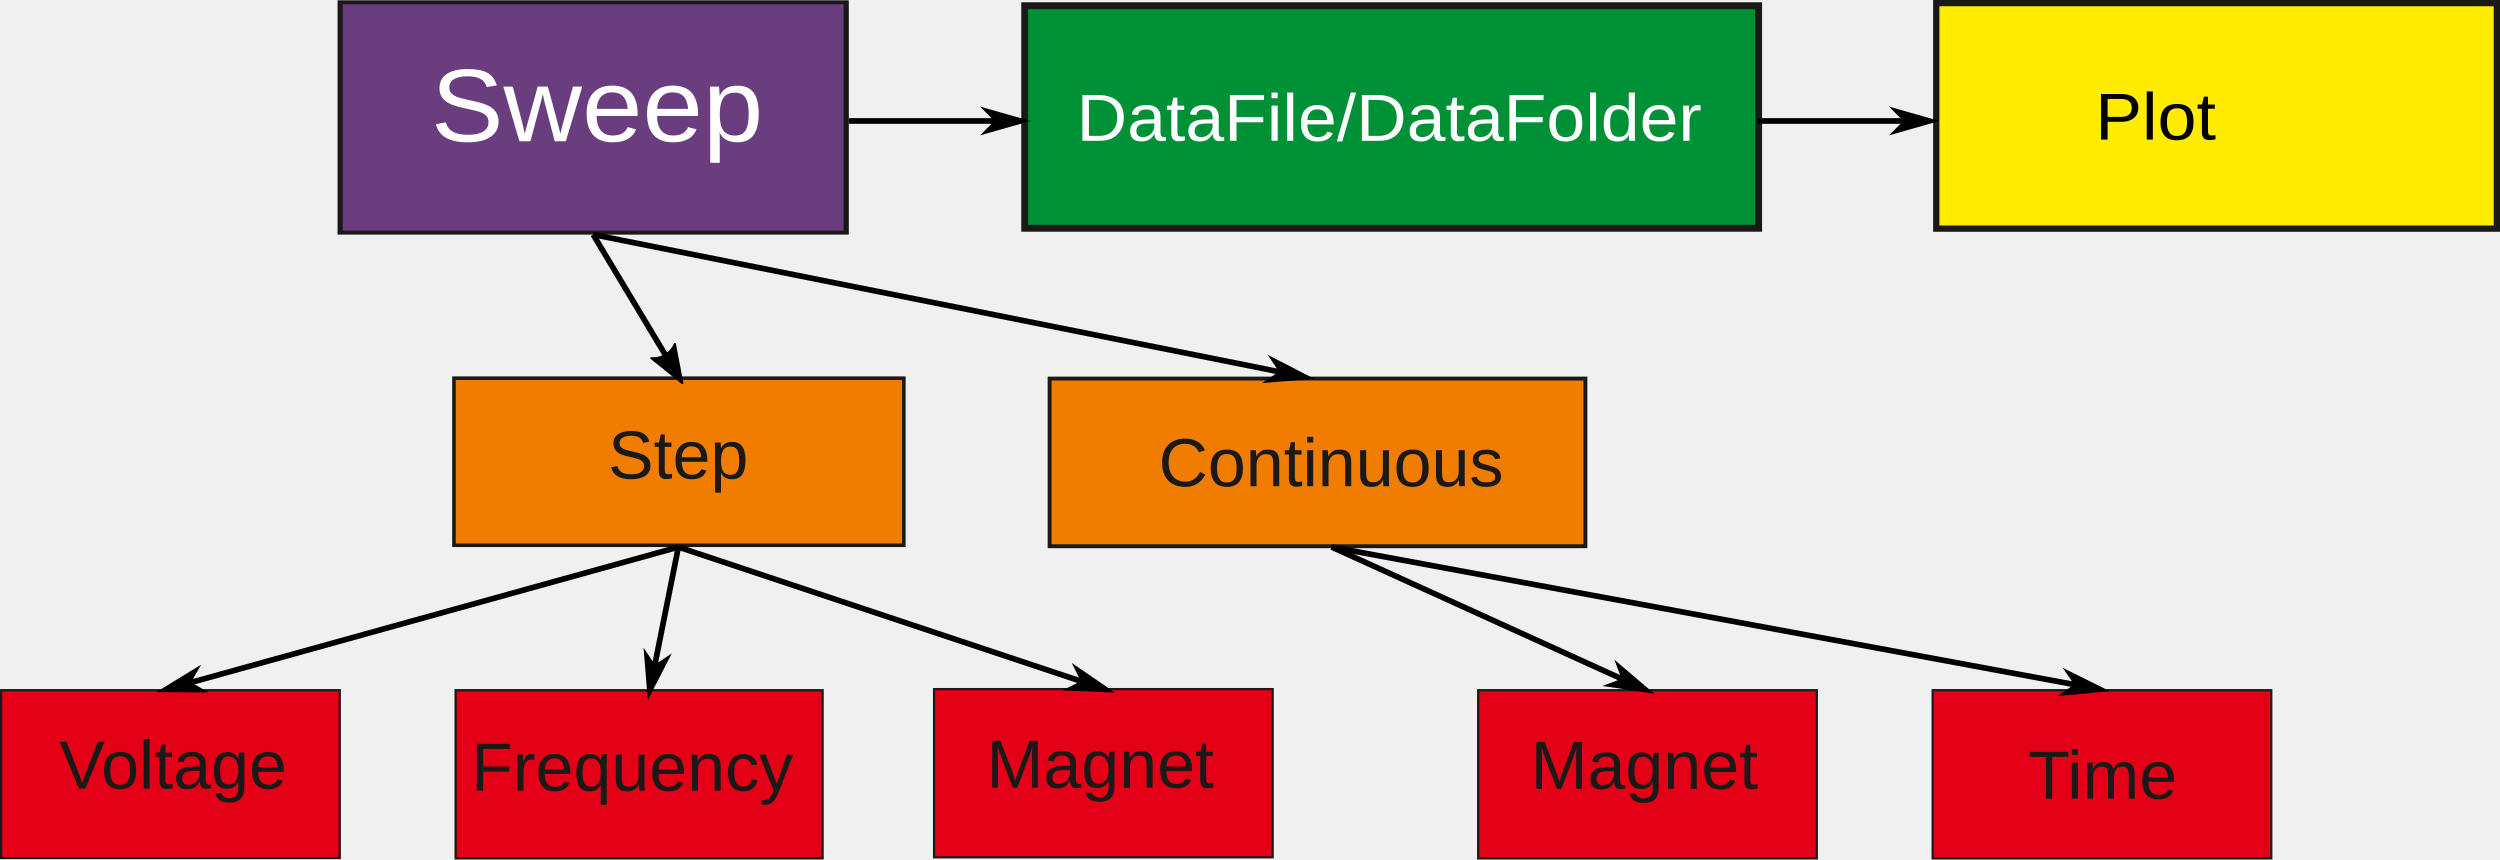
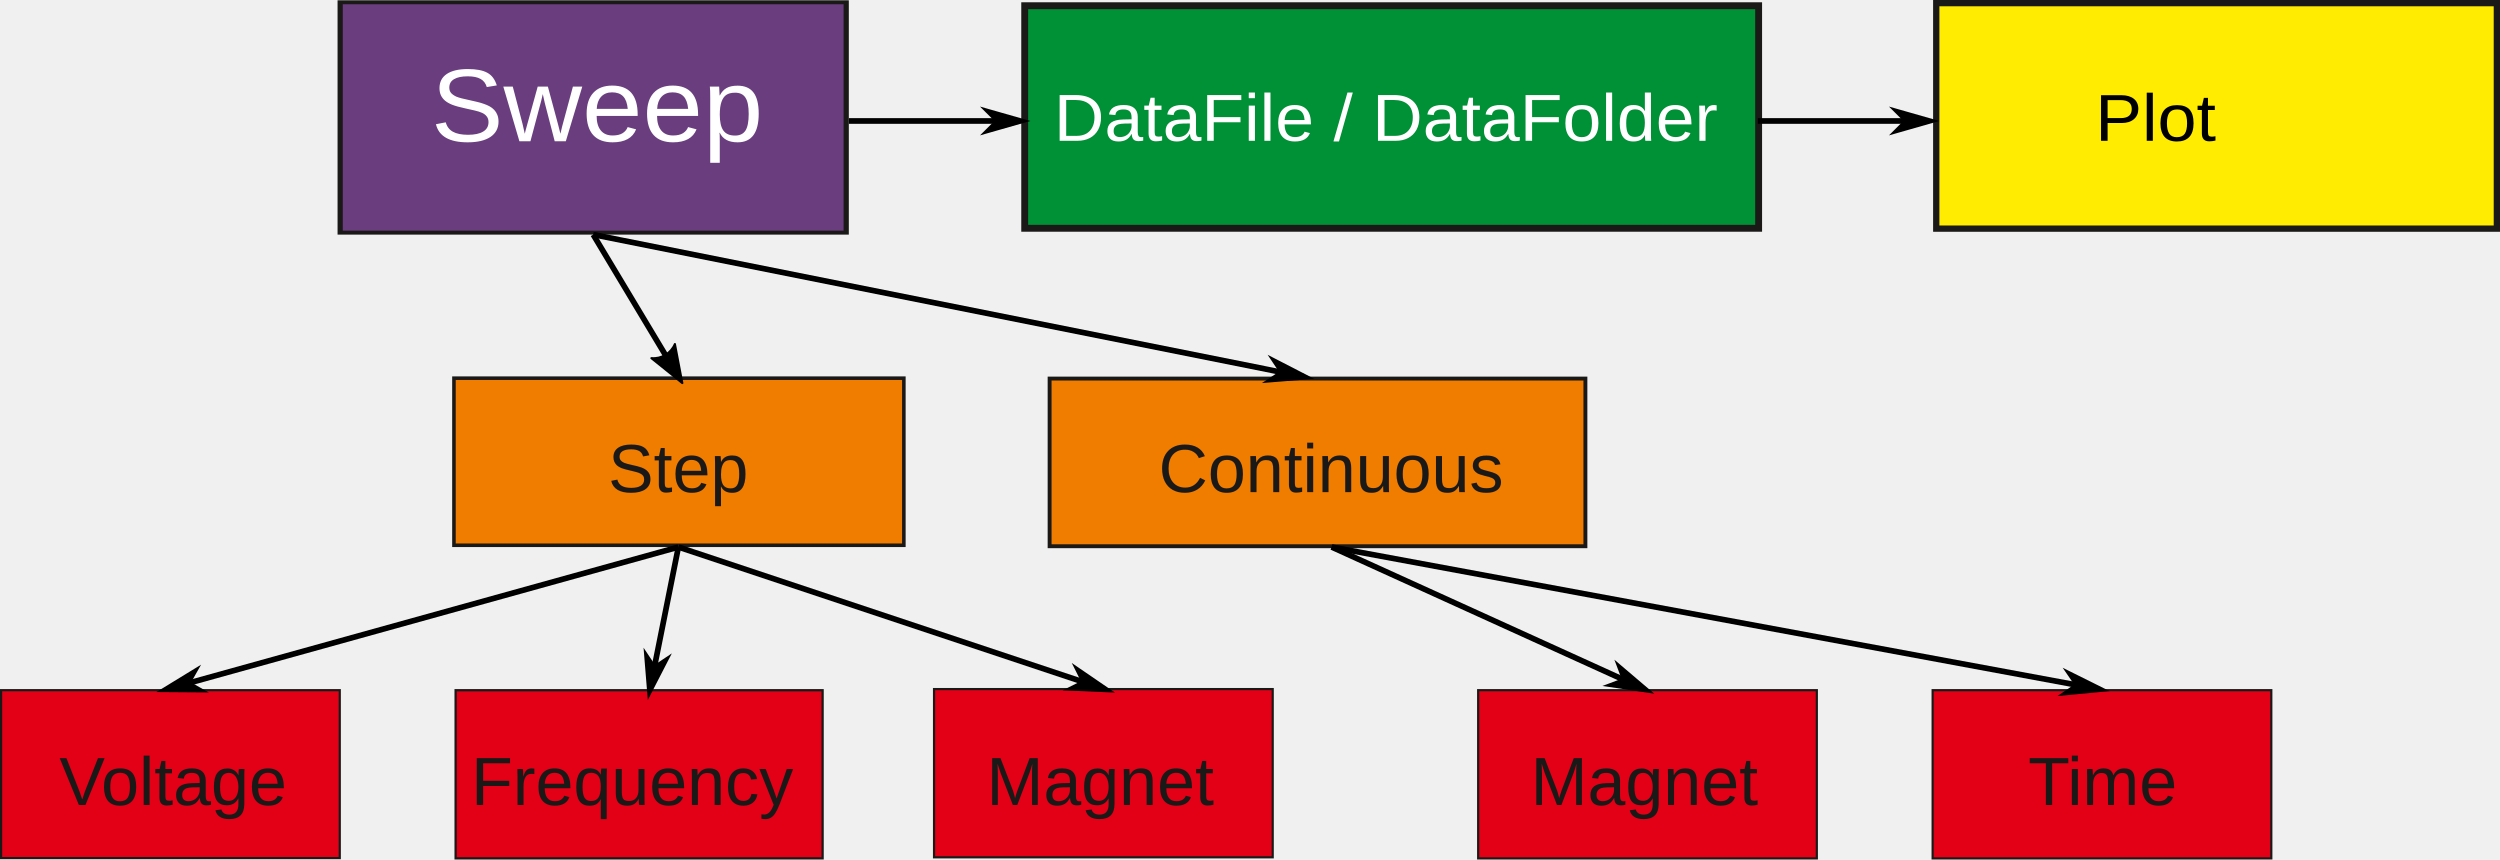
<svg xmlns="http://www.w3.org/2000/svg" viewBox="0 0 440.062 151.295" id="svg4699" height="151.295" width="440.062" version="1.1">
  <defs id="defs4703">
    <marker orient="auto" refY="0" refX="0" id="marker5120" style="overflow:visible">
      <path id="path5118" d="M 0,0 5,-5 -12.5,0 5,5 Z" style="fill:#000000;fill-opacity:1;fill-rule:evenodd;stroke:#000000;stroke-width:1pt;stroke-opacity:1" transform="matrix(-0.4,0,0,-0.4,-4,0)" />
    </marker>
    <marker orient="auto" refY="0" refX="0" id="marker5116" style="overflow:visible">
      <path id="path5114" d="M 0,0 5,-5 -12.5,0 5,5 Z" style="fill:#000000;fill-opacity:1;fill-rule:evenodd;stroke:#000000;stroke-width:1pt;stroke-opacity:1" transform="matrix(-0.4,0,0,-0.4,-4,0)" />
    </marker>
    <marker orient="auto" refY="0" refX="0" id="Tail" style="overflow:visible">
      <g id="g4826" transform="scale(-1.2)" style="fill:#000000;fill-opacity:1;stroke:#000000;stroke-opacity:1">
        <path id="path4814" d="M -3.805,-3.959 0.544,0" style="fill:#000000;fill-opacity:1;fill-rule:evenodd;stroke:#000000;stroke-width:0.8;stroke-linecap:round;stroke-opacity:1" />
        <path id="path4816" d="M -1.287,-3.959 3.062,0" style="fill:#000000;fill-opacity:1;fill-rule:evenodd;stroke:#000000;stroke-width:0.8;stroke-linecap:round;stroke-opacity:1" />
        <path id="path4818" d="M 1.305,-3.959 5.654,0" style="fill:#000000;fill-opacity:1;fill-rule:evenodd;stroke:#000000;stroke-width:0.8;stroke-linecap:round;stroke-opacity:1" />
        <path id="path4820" d="M -3.805,4.178 0.544,0.22" style="fill:#000000;fill-opacity:1;fill-rule:evenodd;stroke:#000000;stroke-width:0.8;stroke-linecap:round;stroke-opacity:1" />
        <path id="path4822" d="M -1.287,4.178 3.062,0.22" style="fill:#000000;fill-opacity:1;fill-rule:evenodd;stroke:#000000;stroke-width:0.8;stroke-linecap:round;stroke-opacity:1" />
        <path id="path4824" d="M 1.305,4.178 5.654,0.22" style="fill:#000000;fill-opacity:1;fill-rule:evenodd;stroke:#000000;stroke-width:0.8;stroke-linecap:round;stroke-opacity:1" />
      </g>
    </marker>
    <marker orient="auto" refY="0" refX="0" id="marker5104" style="overflow:visible">
      <path id="path5102" d="M 0,0 5,-5 -12.5,0 5,5 Z" style="fill:#000000;fill-opacity:1;fill-rule:evenodd;stroke:#000000;stroke-width:1pt;stroke-opacity:1" transform="matrix(-0.4,0,0,-0.4,-4,0)" />
    </marker>
    <marker orient="auto" refY="0" refX="0" id="marker5100" style="overflow:visible">
      <path id="path5098" d="M 0,0 5,-5 -12.5,0 5,5 Z" style="fill:#000000;fill-opacity:1;fill-rule:evenodd;stroke:#000000;stroke-width:1pt;stroke-opacity:1" transform="matrix(-0.4,0,0,-0.4,-4,0)" />
    </marker>
    <marker orient="auto" refY="0" refX="0" id="marker5096" style="overflow:visible">
      <path id="path5094" d="M 0,0 5,-5 -12.5,0 5,5 Z" style="fill:#000000;fill-opacity:1;fill-rule:evenodd;stroke:#000000;stroke-width:1pt;stroke-opacity:1" transform="matrix(-0.4,0,0,-0.4,-4,0)" />
    </marker>
    <marker orient="auto" refY="0" refX="0" id="marker5092" style="overflow:visible">
      <path id="path5090" d="M 0,0 5,-5 -12.5,0 5,5 Z" style="fill:#000000;fill-opacity:1;fill-rule:evenodd;stroke:#000000;stroke-width:1pt;stroke-opacity:1" transform="matrix(-0.4,0,0,-0.4,-4,0)" />
    </marker>
    <marker orient="auto" refY="0" refX="0" id="marker5088" style="overflow:visible">
      <path id="path5086" d="M 0,0 5,-5 -12.5,0 5,5 Z" style="fill:#000000;fill-opacity:1;fill-rule:evenodd;stroke:#000000;stroke-width:1pt;stroke-opacity:1" transform="matrix(-0.4,0,0,-0.4,-4,0)" />
    </marker>
    <marker orient="auto" refY="0" refX="0" id="marker5070" style="overflow:visible">
      <path id="path5068" d="M 0,0 5,-5 -12.5,0 5,5 Z" style="fill:#000000;fill-opacity:1;fill-rule:evenodd;stroke:#000000;stroke-width:1pt;stroke-opacity:1" transform="matrix(-0.4,0,0,-0.4,-4,0)" />
    </marker>
    <marker orient="auto" refY="0" refX="0" id="marker5066" style="overflow:visible">
      <path id="path5064" d="M 0,0 5,-5 -12.5,0 5,5 Z" style="fill:#000000;fill-opacity:1;fill-rule:evenodd;stroke:#000000;stroke-width:1pt;stroke-opacity:1" transform="matrix(-0.4,0,0,-0.4,-4,0)" />
    </marker>
    <marker orient="auto" refY="0" refX="0" id="marker5062" style="overflow:visible">
      <path id="path5060" style="fill:#000000;fill-opacity:1;fill-rule:evenodd;stroke:#000000;stroke-width:0.625;stroke-linejoin:round;stroke-opacity:1" d="M 8.719,4.034 -2.207,0.016 8.719,-4.002 c -1.745,2.372 -1.735,5.617 -6e-7,8.035 z" transform="scale(-0.6)" />
    </marker>
    <marker orient="auto" refY="0" refX="0" id="marker5058" style="overflow:visible">
      <path id="path5056" d="M 0,0 5,-5 -12.5,0 5,5 Z" style="fill:#000000;fill-opacity:1;fill-rule:evenodd;stroke:#000000;stroke-width:1pt;stroke-opacity:1" transform="matrix(-0.2,0,0,-0.2,-1.2,0)" />
    </marker>
    <marker orient="auto" refY="0" refX="0" id="marker5052" style="overflow:visible">
      <path id="path5050" style="fill:#000000;fill-opacity:1;fill-rule:evenodd;stroke:#000000;stroke-width:0.625;stroke-linejoin:round;stroke-opacity:1" d="M 8.719,4.034 -2.207,0.016 8.719,-4.002 c -1.745,2.372 -1.735,5.617 -6e-7,8.035 z" transform="scale(-0.6)" />
    </marker>
    <marker orient="auto" refY="0" refX="0" id="Arrow1Send" style="overflow:visible">
      <path id="path4793" d="M 0,0 5,-5 -12.5,0 5,5 Z" style="fill:#000000;fill-opacity:1;fill-rule:evenodd;stroke:#000000;stroke-width:1pt;stroke-opacity:1" transform="matrix(-0.2,0,0,-0.2,-1.2,0)" />
    </marker>
    <marker orient="auto" refY="0" refX="0" id="Arrow2Mend" style="overflow:visible">
      <path id="path4805" style="fill:#000000;fill-opacity:1;fill-rule:evenodd;stroke:#000000;stroke-width:0.625;stroke-linejoin:round;stroke-opacity:1" d="M 8.719,4.034 -2.207,0.016 8.719,-4.002 c -1.745,2.372 -1.735,5.617 -6e-7,8.035 z" transform="scale(-0.6)" />
    </marker>
    <marker orient="auto" refY="0" refX="0" id="Arrow2Lend" style="overflow:visible">
      <path id="path4799" style="fill:#000000;fill-opacity:1;fill-rule:evenodd;stroke:#000000;stroke-width:0.625;stroke-linejoin:round;stroke-opacity:1" d="M 8.719,4.034 -2.207,0.016 8.719,-4.002 c -1.745,2.372 -1.735,5.617 -6e-7,8.035 z" transform="matrix(-1.1,0,0,-1.1,-1.1,0)" />
    </marker>
    <marker orient="auto" refY="0" refX="0" id="Arrow1Mend" style="overflow:visible">
      <path id="path4787" d="M 0,0 5,-5 -12.5,0 5,5 Z" style="fill:#000000;fill-opacity:1;fill-rule:evenodd;stroke:#000000;stroke-width:1pt;stroke-opacity:1" transform="matrix(-0.4,0,0,-0.4,-4,0)" />
    </marker>
  </defs>
  <path id="path4511" style="fill:#009035;fill-rule:evenodd;stroke:#1b1918;stroke-width:1.211;stroke-linecap:butt;stroke-linejoin:miter;stroke-miterlimit:4;stroke-dasharray:none" d="M 180.374,1.006 V 40.184 H 309.563 V 1.006 Z" />
  <g style="stroke-width:0.732;stroke-miterlimit:4;stroke-dasharray:none" transform="matrix(1.256913,0,0,0.9536466,-84.5017,-33.41336)" id="g4855">
    <path d="m 114.869,35.457 v 42.52 h 70.866 V 35.457 Z" style="fill:#6a3d7f;fill-rule:evenodd;stroke:#1b1918;stroke-width:0.732;stroke-linecap:butt;stroke-linejoin:miter;stroke-miterlimit:4;stroke-dasharray:none" id="path4523" />
    <text style="stroke-width:0.732;stroke-miterlimit:4;stroke-dasharray:none" x="130.086" y="51.424" id="text4541">
      <tspan font-size="12" id="tspan4539" style="font-size:12px;font-family:Arial;fill:#ffffff;stroke-width:0.732;stroke-miterlimit:4;stroke-dasharray:none" />
    </text>
    <text style="stroke-width:0.732;stroke-miterlimit:4;stroke-dasharray:none" x="122.831" y="70.888" id="text4545">
      <tspan font-size="12" id="tspan4543" style="font-size:12px;font-family:Arial;fill:#ffffff;stroke-width:0.732;stroke-miterlimit:4;stroke-dasharray:none" />
    </text>
  </g>
  <text id="text4565-7" y="482.737" x="53.782">
    <tspan style="font-size:12px;font-family:Arial;fill:#1b1918" id="tspan4563-9" font-size="12" />
  </text>
  <text id="text4565-2" y="486.636" x="83.324">
    <tspan style="font-size:12px;font-family:Arial;fill:#1b1918" id="tspan4563-0" font-size="12" />
  </text>
  <text style="font-size:18.667px;stroke-width:0.964" transform="scale(1.024696,0.9758996)" id="text4549-61-6" y="25.484" x="74.042">
    <tspan style="font-size:18.667px;font-family:Arial;fill:#ffffff;stroke-width:0.964" id="tspan4547-0-3" font-size="12">Sweep</tspan>
  </text>
-   <text transform="scale(1.024695,0.9758997)" id="text4549-6-36" y="25.393" x="184.948" style="font-size:12px;stroke-width:0.8;stroke-miterlimit:4;stroke-dasharray:none">
-     <tspan style="font-size:12px;font-family:Arial;fill:#ffffff;stroke-width:0.8;stroke-miterlimit:4;stroke-dasharray:none" id="tspan4547-7-7" font-size="12">DataFile/DataFolder</tspan>
+   <text transform="scale(1.024695,0.9758997)" id="text4549-6-36" y="25.393" x="181.044" style="font-size:12px;stroke-width:0.8;stroke-miterlimit:4;stroke-dasharray:none">
+     <tspan style="font-size:12px;font-family:Arial;fill:#ffffff;stroke-width:0.8;stroke-miterlimit:4;stroke-dasharray:none" id="tspan4547-7-7" font-size="12">DataFile / DataFolder</tspan>
  </text>
  <path id="path4531-5" style="fill:#ffec00;fill-rule:evenodd;stroke:#1b1918;stroke-width:1.106;stroke-linecap:butt;stroke-linejoin:miter;stroke-miterlimit:4;stroke-dasharray:none" d="M 340.828,0.553 V 40.247 h 98.68 V 0.553 Z" />
-   <text id="text5053-6-6" y="25.243" x="389.745" style="font-style:normal;font-variant:normal;font-weight:normal;font-stretch:normal;font-size:12px;line-height:125%;font-family:Arial;-inkscape-font-specification:Arial;text-align:end;text-anchor:end;fill:#000000;fill-opacity:1;stroke:none;stroke-width:5.225;stroke-miterlimit:4;stroke-dasharray:none;stroke-opacity:1" xml:space="preserve" transform="scale(1.02717,0.9735491)">
-     <tspan y="25.243" x="389.745" id="tspan5051-1-2" style="font-size:12px;stroke-width:5.225">Plot</tspan>
+   <text id="text5053-6-6" y="25.46" x="389.745" style="font-style:normal;font-variant:normal;font-weight:normal;font-stretch:normal;font-size:12px;line-height:125%;font-family:Arial;-inkscape-font-specification:Arial;text-align:end;text-anchor:end;fill:#000000;fill-opacity:1;stroke:none;stroke-width:5.225;stroke-miterlimit:4;stroke-dasharray:none;stroke-opacity:1" xml:space="preserve" transform="scale(1.02717,0.9735491)">
+     <tspan y="25.46" x="389.745" id="tspan5051-1-2" style="font-size:12px;stroke-width:5.225">Plot</tspan>
  </text>
  <path id="path4680-3-9" style="fill:#f07c00;fill-rule:evenodd;stroke:#1b1918;stroke-width:0.628;stroke-linecap:butt;stroke-linejoin:miter;stroke-miterlimit:4;stroke-dasharray:none" d="m 79.907,66.568 v 29.413 h 79.193 v -29.413 z" />
-   <text id="text4565-9-2-1-1" y="84.239" x="107.044">
+   <text id="text4565-9-2-1-1" y="86.624" x="107.044">
    <tspan style="font-size:12px;font-family:Arial;fill:#1b1918" id="tspan4563-73-9-9-2" font-size="12">Step</tspan>
  </text>
  <path id="path4680-3-7" style="fill:#f07c00;fill-rule:evenodd;stroke:#1b1918;stroke-width:0.687;stroke-linecap:butt;stroke-linejoin:miter;stroke-miterlimit:4;stroke-dasharray:none" d="m 184.757,66.638 v 29.513 h 94.313 v -29.513 z" />
-   <text id="text4565-9-2-1-0" y="85.584" x="203.951">
+   <text id="text4565-9-2-1-0" y="86.624" x="203.951">
    <tspan style="font-size:12px;font-family:Arial;fill:#1b1918" id="tspan4563-73-9-9-9" font-size="12">Continuous</tspan>
  </text>
  <path d="m 0.193,121.488 v 29.558 H 59.807 V 121.488 Z" style="fill:#e30016;fill-rule:evenodd;stroke:#1b1918;stroke-width:0.387;stroke-linecap:butt;stroke-linejoin:miter;stroke-miterlimit:4;stroke-dasharray:none" id="path4571-3" />
-   <text id="text4565-9-2-1-1-6" y="138.805" x="10.461">
+   <text id="text4565-9-2-1-1-6" y="141.703" x="10.461">
    <tspan style="font-size:12px;font-family:Arial;fill:#1b1918" id="tspan4563-73-9-9-2-0" font-size="12">Voltage</tspan>
  </text>
  <path d="m 80.201,121.496 v 29.597 h 64.597 v -29.597 z" style="fill:#e30016;fill-rule:evenodd;stroke:#1b1918;stroke-width:0.403;stroke-linecap:butt;stroke-linejoin:miter;stroke-miterlimit:4;stroke-dasharray:none" id="path4571-3-6" />
-   <text id="text4565-9-2-1-1-6-2" y="139.178" x="82.939">
+   <text id="text4565-9-2-1-1-6-2" y="141.703" x="82.939">
    <tspan style="font-size:12px;font-family:Arial;fill:#1b1918" id="tspan4563-73-9-9-2-0-6" font-size="12">Frequency</tspan>
  </text>
  <path d="M 164.414,121.295 V 150.908 h 59.613 v -29.613 z" style="fill:#e30016;fill-rule:evenodd;stroke:#1b1918;stroke-width:0.387;stroke-linecap:butt;stroke-linejoin:miter;stroke-miterlimit:4;stroke-dasharray:none" id="path4571-3-1" />
-   <text id="text4565-9-2-1-1-6-8" y="138.666" x="173.661">
+   <text id="text4565-9-2-1-1-6-8" y="141.703" x="173.661">
    <tspan style="font-size:12px;font-family:Arial;fill:#1b1918" id="tspan4563-73-9-9-2-0-7" font-size="12">Magnet</tspan>
  </text>
  <path d="m 260.193,121.488 v 29.613 h 59.613 v -29.613 z" style="fill:#e30016;fill-rule:evenodd;stroke:#1b1918;stroke-width:0.387;stroke-linecap:butt;stroke-linejoin:miter;stroke-miterlimit:4;stroke-dasharray:none" id="path4571-3-9" />
-   <text id="text4565-9-2-1-1-6-20" y="138.86" x="269.441">
+   <text id="text4565-9-2-1-1-6-20" y="141.703" x="269.441">
    <tspan style="font-size:12px;font-family:Arial;fill:#1b1918" id="tspan4563-73-9-9-2-0-2" font-size="12">Magnet</tspan>
  </text>
  <path d="m 340.193,121.488 v 29.613 h 59.613 v -29.613 z" style="fill:#e30016;fill-rule:evenodd;stroke:#1b1918;stroke-width:0.387;stroke-linecap:butt;stroke-linejoin:miter;stroke-miterlimit:4;stroke-dasharray:none" id="path4571-3-3" />
-   <text id="text4565-9-2-1-1-6-7" y="140.584" x="357.01">
+   <text id="text4565-9-2-1-1-6-7" y="141.703" x="357.01">
    <tspan style="font-size:12px;font-family:Arial;fill:#1b1918" id="tspan4563-73-9-9-2-0-5" font-size="12">Time</tspan>
  </text>
  <path style="fill:none;fill-rule:evenodd;stroke:#000000;stroke-width:1px;stroke-linecap:butt;stroke-linejoin:miter;stroke-opacity:1;marker-end:url(#marker5052)" d="m 104.414,41.295 15,25" id="path5046" />
  <path style="fill:none;fill-rule:evenodd;stroke:#000000;stroke-width:1px;stroke-linecap:butt;stroke-linejoin:miter;stroke-opacity:1;marker-end:url(#marker5070)" d="m 104.414,41.295 125,25" id="path5054" />
  <path style="fill:none;fill-rule:evenodd;stroke:#000000;stroke-width:1px;stroke-linecap:butt;stroke-linejoin:miter;stroke-opacity:1;marker-end:url(#marker5088)" d="M 119.414,96.295 29.414,121.295" id="path5072" />
  <path style="fill:none;fill-rule:evenodd;stroke:#000000;stroke-width:1px;stroke-linecap:butt;stroke-linejoin:miter;stroke-opacity:1;marker-end:url(#marker5092)" d="m 119.414,96.295 -5,25" id="path5074" />
  <path style="fill:none;fill-rule:evenodd;stroke:#000000;stroke-width:1px;stroke-linecap:butt;stroke-linejoin:miter;stroke-opacity:1;marker-end:url(#marker5096)" d="m 119.414,96.295 75,25" id="path5076" />
  <path style="fill:none;fill-rule:evenodd;stroke:#000000;stroke-width:1px;stroke-linecap:butt;stroke-linejoin:miter;stroke-opacity:1;marker-end:url(#marker5100)" d="m 234.414,96.295 55,25" id="path5078" />
  <path style="fill:none;fill-rule:evenodd;stroke:#000000;stroke-width:1px;stroke-linecap:butt;stroke-linejoin:miter;stroke-opacity:1;marker-end:url(#marker5104)" d="m 234.414,96.295 135,25" id="path5080" />
  <path style="fill:none;fill-rule:evenodd;stroke:#000000;stroke-width:1px;stroke-linecap:butt;stroke-linejoin:miter;stroke-opacity:1;marker-end:url(#marker5116)" d="m 149.414,21.295 h 30" id="path5082" />
  <path style="fill:none;fill-rule:evenodd;stroke:#000000;stroke-width:1px;stroke-linecap:butt;stroke-linejoin:miter;stroke-opacity:1;marker-end:url(#marker5120)" d="m 309.414,21.295 h 30" id="path5084" />
</svg>
